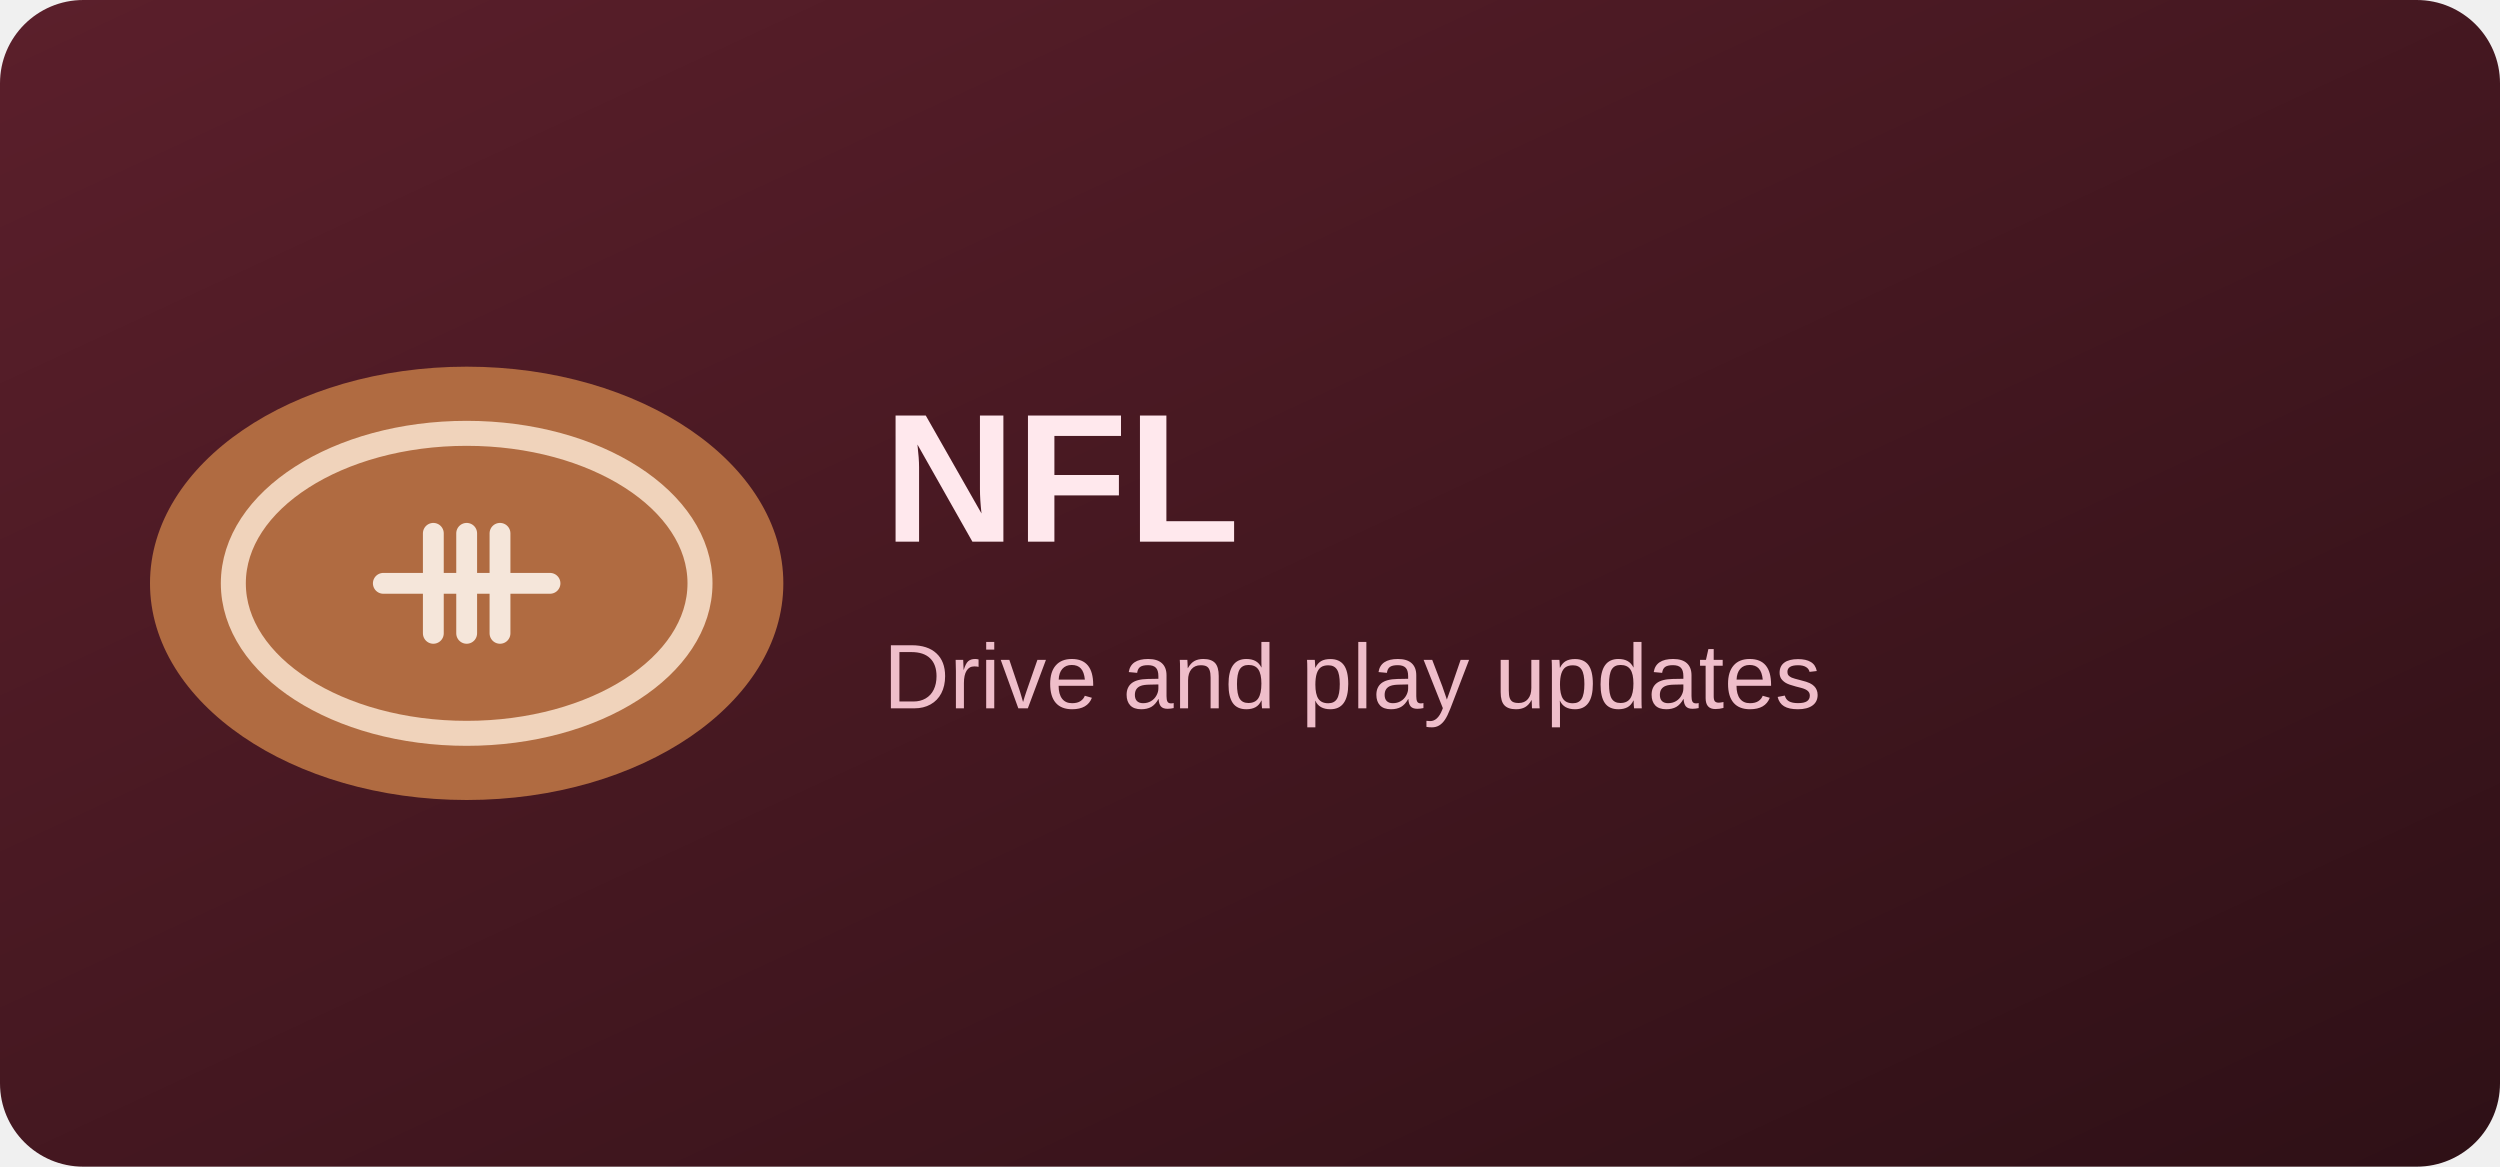
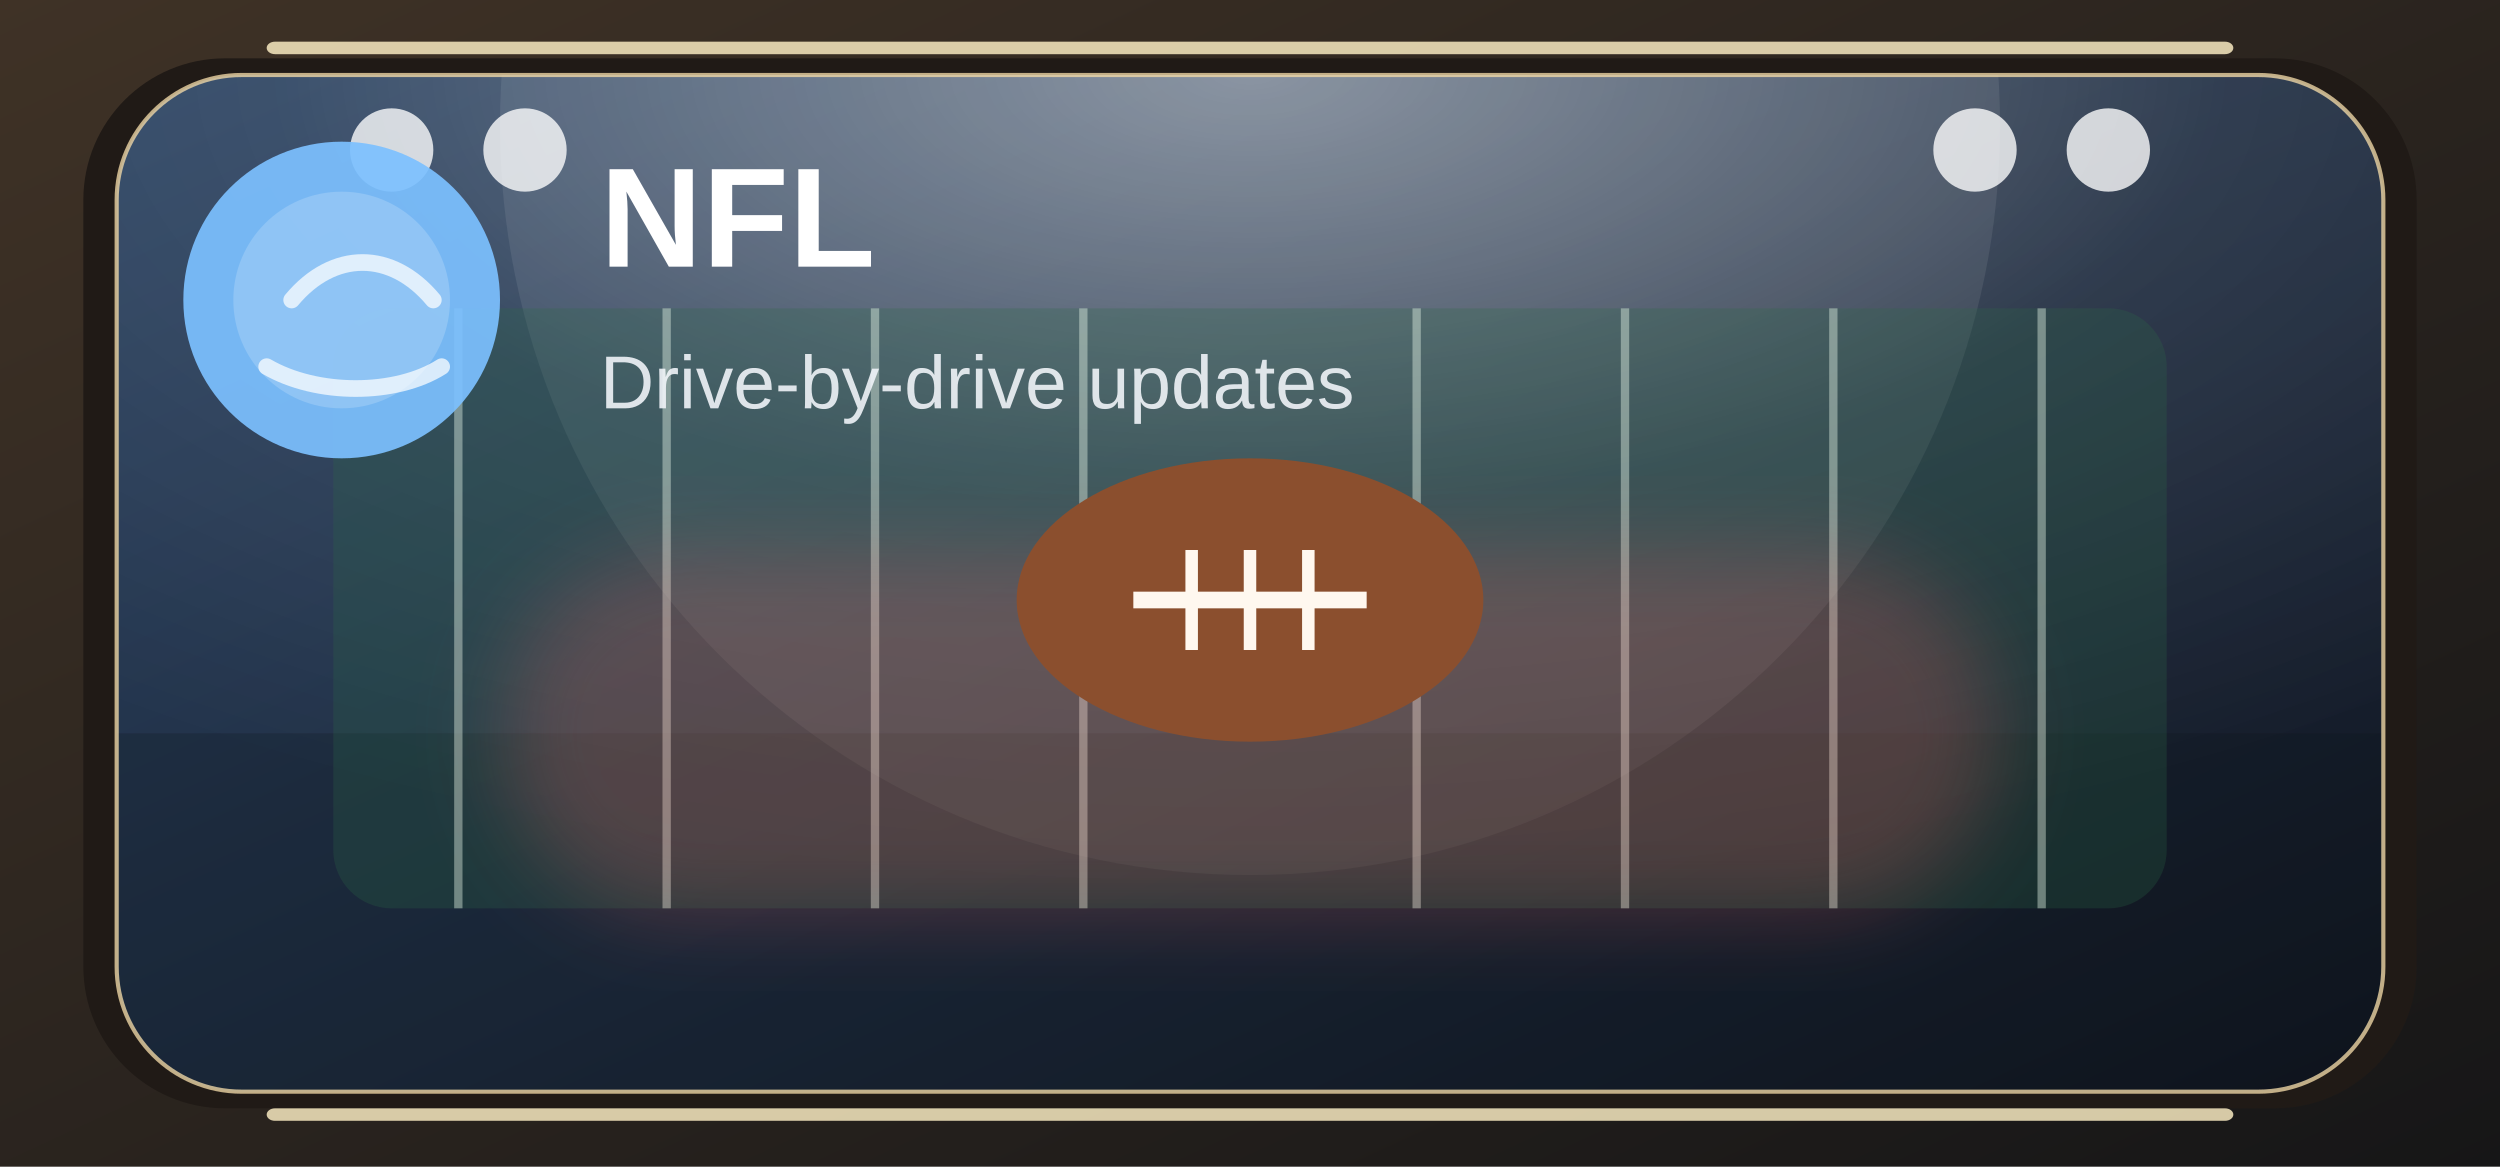
- <svg xmlns="http://www.w3.org/2000/svg" viewBox="0 0 600 280">
+ <svg xmlns="http://www.w3.org/2000/svg" viewBox="0 0 600 280" fill="none">
  <defs>
-     <linearGradient id="g" x1="0" y1="0" x2="1" y2="1">
-       <stop offset="0%" stop-color="#5b1f2b" />
-       <stop offset="100%" stop-color="#2e1016" />
+     <linearGradient id="nfl-bg" x1="0" y1="0" x2="1" y2="1">
+       <stop offset="0%" stop-color="#2c4463" />
+       <stop offset="100%" stop-color="#10141e" />
    </linearGradient>
+     <radialGradient id="nfl-light" cx="50%" cy="0%" r="80%">
+       <stop offset="0%" stop-color="#ffffff" stop-opacity="0.42" />
+       <stop offset="54%" stop-color="#ffffff" stop-opacity="0.08" />
+       <stop offset="100%" stop-color="#ffffff" stop-opacity="0" />
+     </radialGradient>
+     <linearGradient id="nfl-frame" x1="0" y1="0" x2="1" y2="1">
+       <stop offset="0%" stop-color="#3f3226" />
+       <stop offset="100%" stop-color="#161617" />
+     </linearGradient>
+     <clipPath id="nfl-clip">
+       <rect x="28" y="18" width="544" height="244" rx="30" />
+     </clipPath>
+     <filter id="nfl-glow" x="-20%" y="-20%" width="140%" height="140%">
+       <feGaussianBlur stdDeviation="10" />
+     </filter>
  </defs>
-   <rect width="600" height="280" rx="20" fill="url(#g)" />
-   <ellipse cx="112" cy="140" rx="76" ry="52" fill="#b06b41" />
-   <ellipse cx="112" cy="140" rx="56" ry="36" fill="none" stroke="#f0d3bb" stroke-width="6" />
-   <g stroke="#f5e6da" stroke-width="5" stroke-linecap="round">
-     <line x1="92" y1="140" x2="132" y2="140" />
-     <line x1="104" y1="128" x2="104" y2="152" />
-     <line x1="112" y1="128" x2="112" y2="152" />
-     <line x1="120" y1="128" x2="120" y2="152" />
+   <rect width="600" height="280" fill="url(#nfl-frame)" />
+   <rect x="20" y="14" width="560" height="252" rx="34" fill="#201a16" />
+   <g clip-path="url(#nfl-clip)">
+     <rect x="28" y="18" width="544" height="244" rx="30" fill="url(#nfl-bg)" />
+     <rect x="28" y="18" width="544" height="244" rx="30" fill="url(#nfl-light)" />
+     <circle cx="300" cy="30" r="180" fill="#ffffff" opacity="0.08" />
+     <rect x="28" y="176" width="544" height="86" fill="#0b1017" opacity="0.22" />
+     <rect x="80" y="74" width="440" height="144" rx="14" fill="#2b6a44" opacity="0.26" />
+     <path d="M110 74v144M160 74v144M210 74v144M260 74v144M340 74v144M390 74v144M440 74v144M490 74v144" stroke="#f1fff1" stroke-opacity="0.4" stroke-width="2" />
+     <g opacity="0.78">
+       <circle cx="94" cy="36" r="10" fill="#ffffff" />
+       <circle cx="126" cy="36" r="10" fill="#ffffff" />
+       <circle cx="474" cy="36" r="10" fill="#ffffff" />
+       <circle cx="506" cy="36" r="10" fill="#ffffff" />
+     </g>
+     <rect x="44" y="34" width="76" height="76" rx="38" fill="#7cc0ff" opacity="0.92" />
+     <circle cx="82" cy="72" r="26" fill="#ffffff" opacity="0.18" />
+     <path d="M70 72c10-12 24-12 34 0" stroke="#ffffff" stroke-width="4" stroke-linecap="round" opacity="0.72" />
+     <path d="M64 88c12 7 31 7 42 0" stroke="#ffffff" stroke-width="4" stroke-linecap="round" opacity="0.72" />
+     <text x="144" y="64" fill="#ffffff" font-family="Manrope, Arial, sans-serif" font-size="34" font-weight="800">NFL</text>
+     <text x="144" y="98" fill="#f3f6fb" font-family="Manrope, Arial, sans-serif" font-size="18" opacity="0.88">Drive-by-drive updates</text>
+     <g opacity="0.22" filter="url(#nfl-glow)">
+       <rect x="120" y="132" width="360" height="88" rx="44" fill="#ff6b6b" />
+     </g>
+     <ellipse cx="300" cy="144" rx="56" ry="34" fill="#8b4f2e" />
+     <path d="M272 144h56" stroke="#fff8ef" stroke-width="4" />
+     <path d="M286 132v24M300 132v24M314 132v24" stroke="#fff8ef" stroke-width="3" />
  </g>
-   <text x="212" y="130" fill="#ffe8ed" font-size="44" font-family="Arial, sans-serif" font-weight="700">NFL</text>
-   <text x="212" y="170" fill="#efbeca" font-size="22" font-family="Arial, sans-serif">Drive and play updates</text>
+   <rect x="28" y="18" width="544" height="244" rx="30" stroke="#f1d9a7" stroke-opacity="0.78" />
+   <rect x="64" y="10" width="472" height="3" rx="2" fill="#fff0c6" opacity="0.82" />
+   <rect x="64" y="266" width="472" height="3" rx="2" fill="#fff0c6" opacity="0.82" />
</svg>
